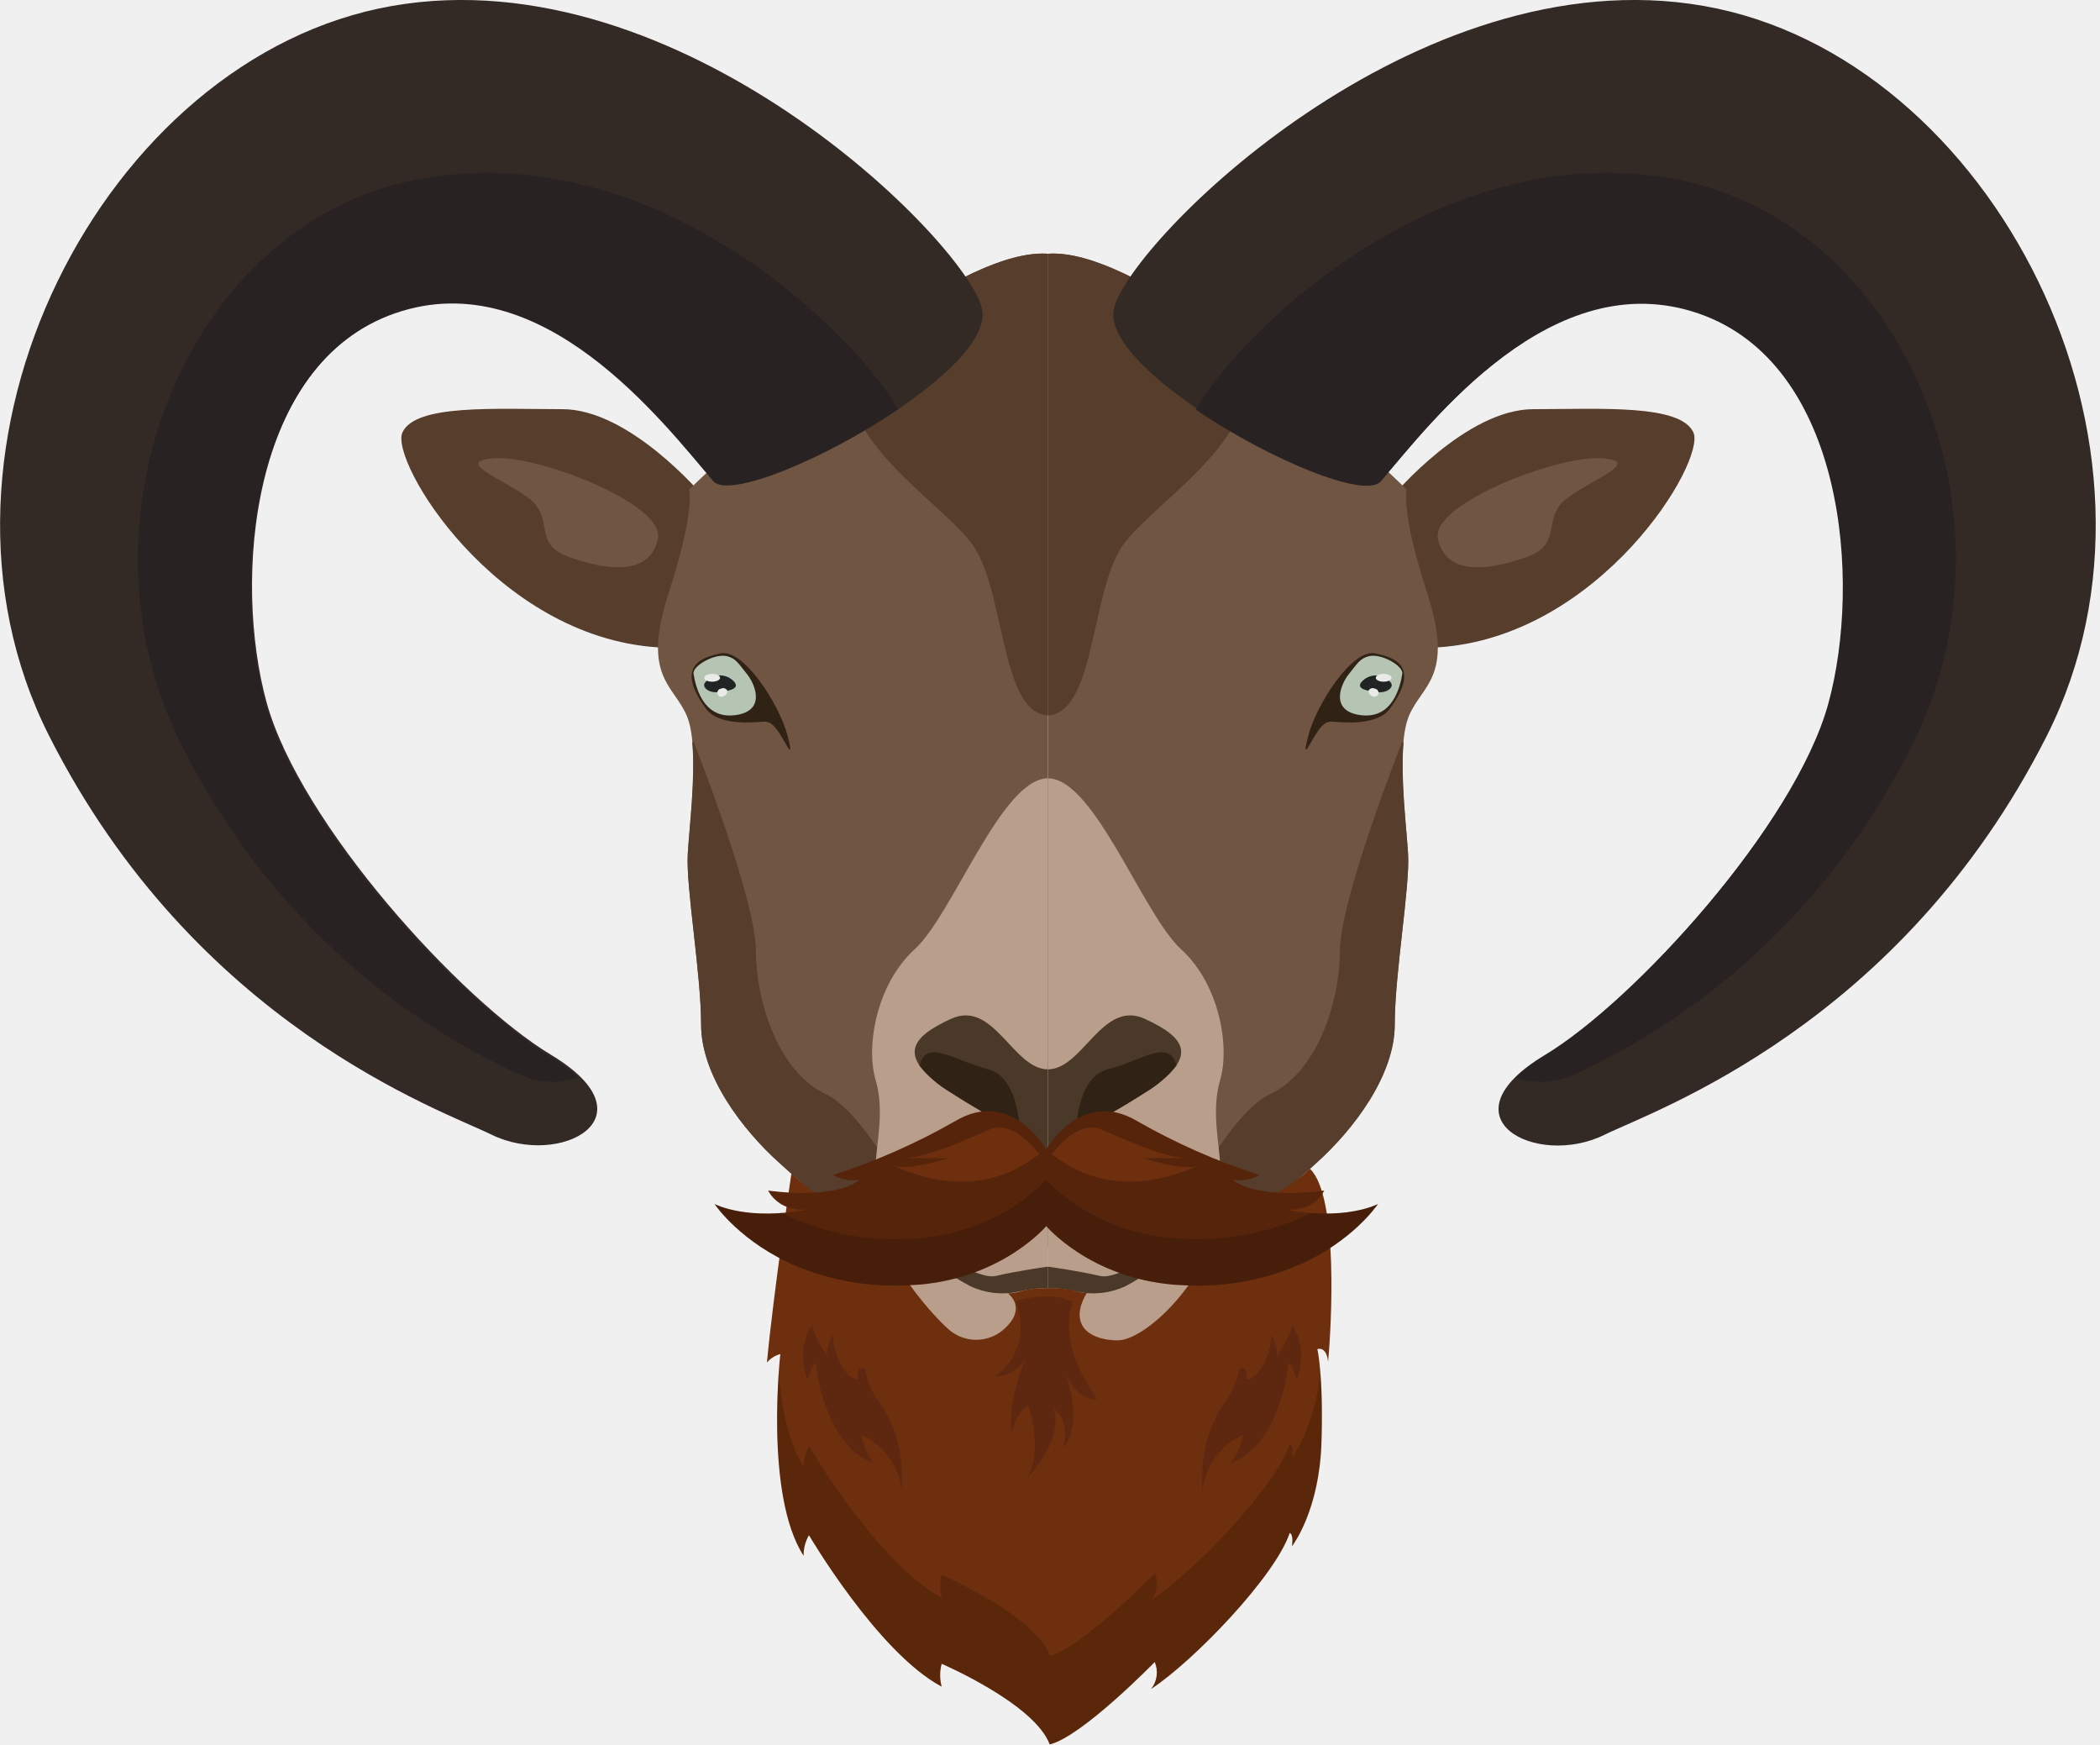
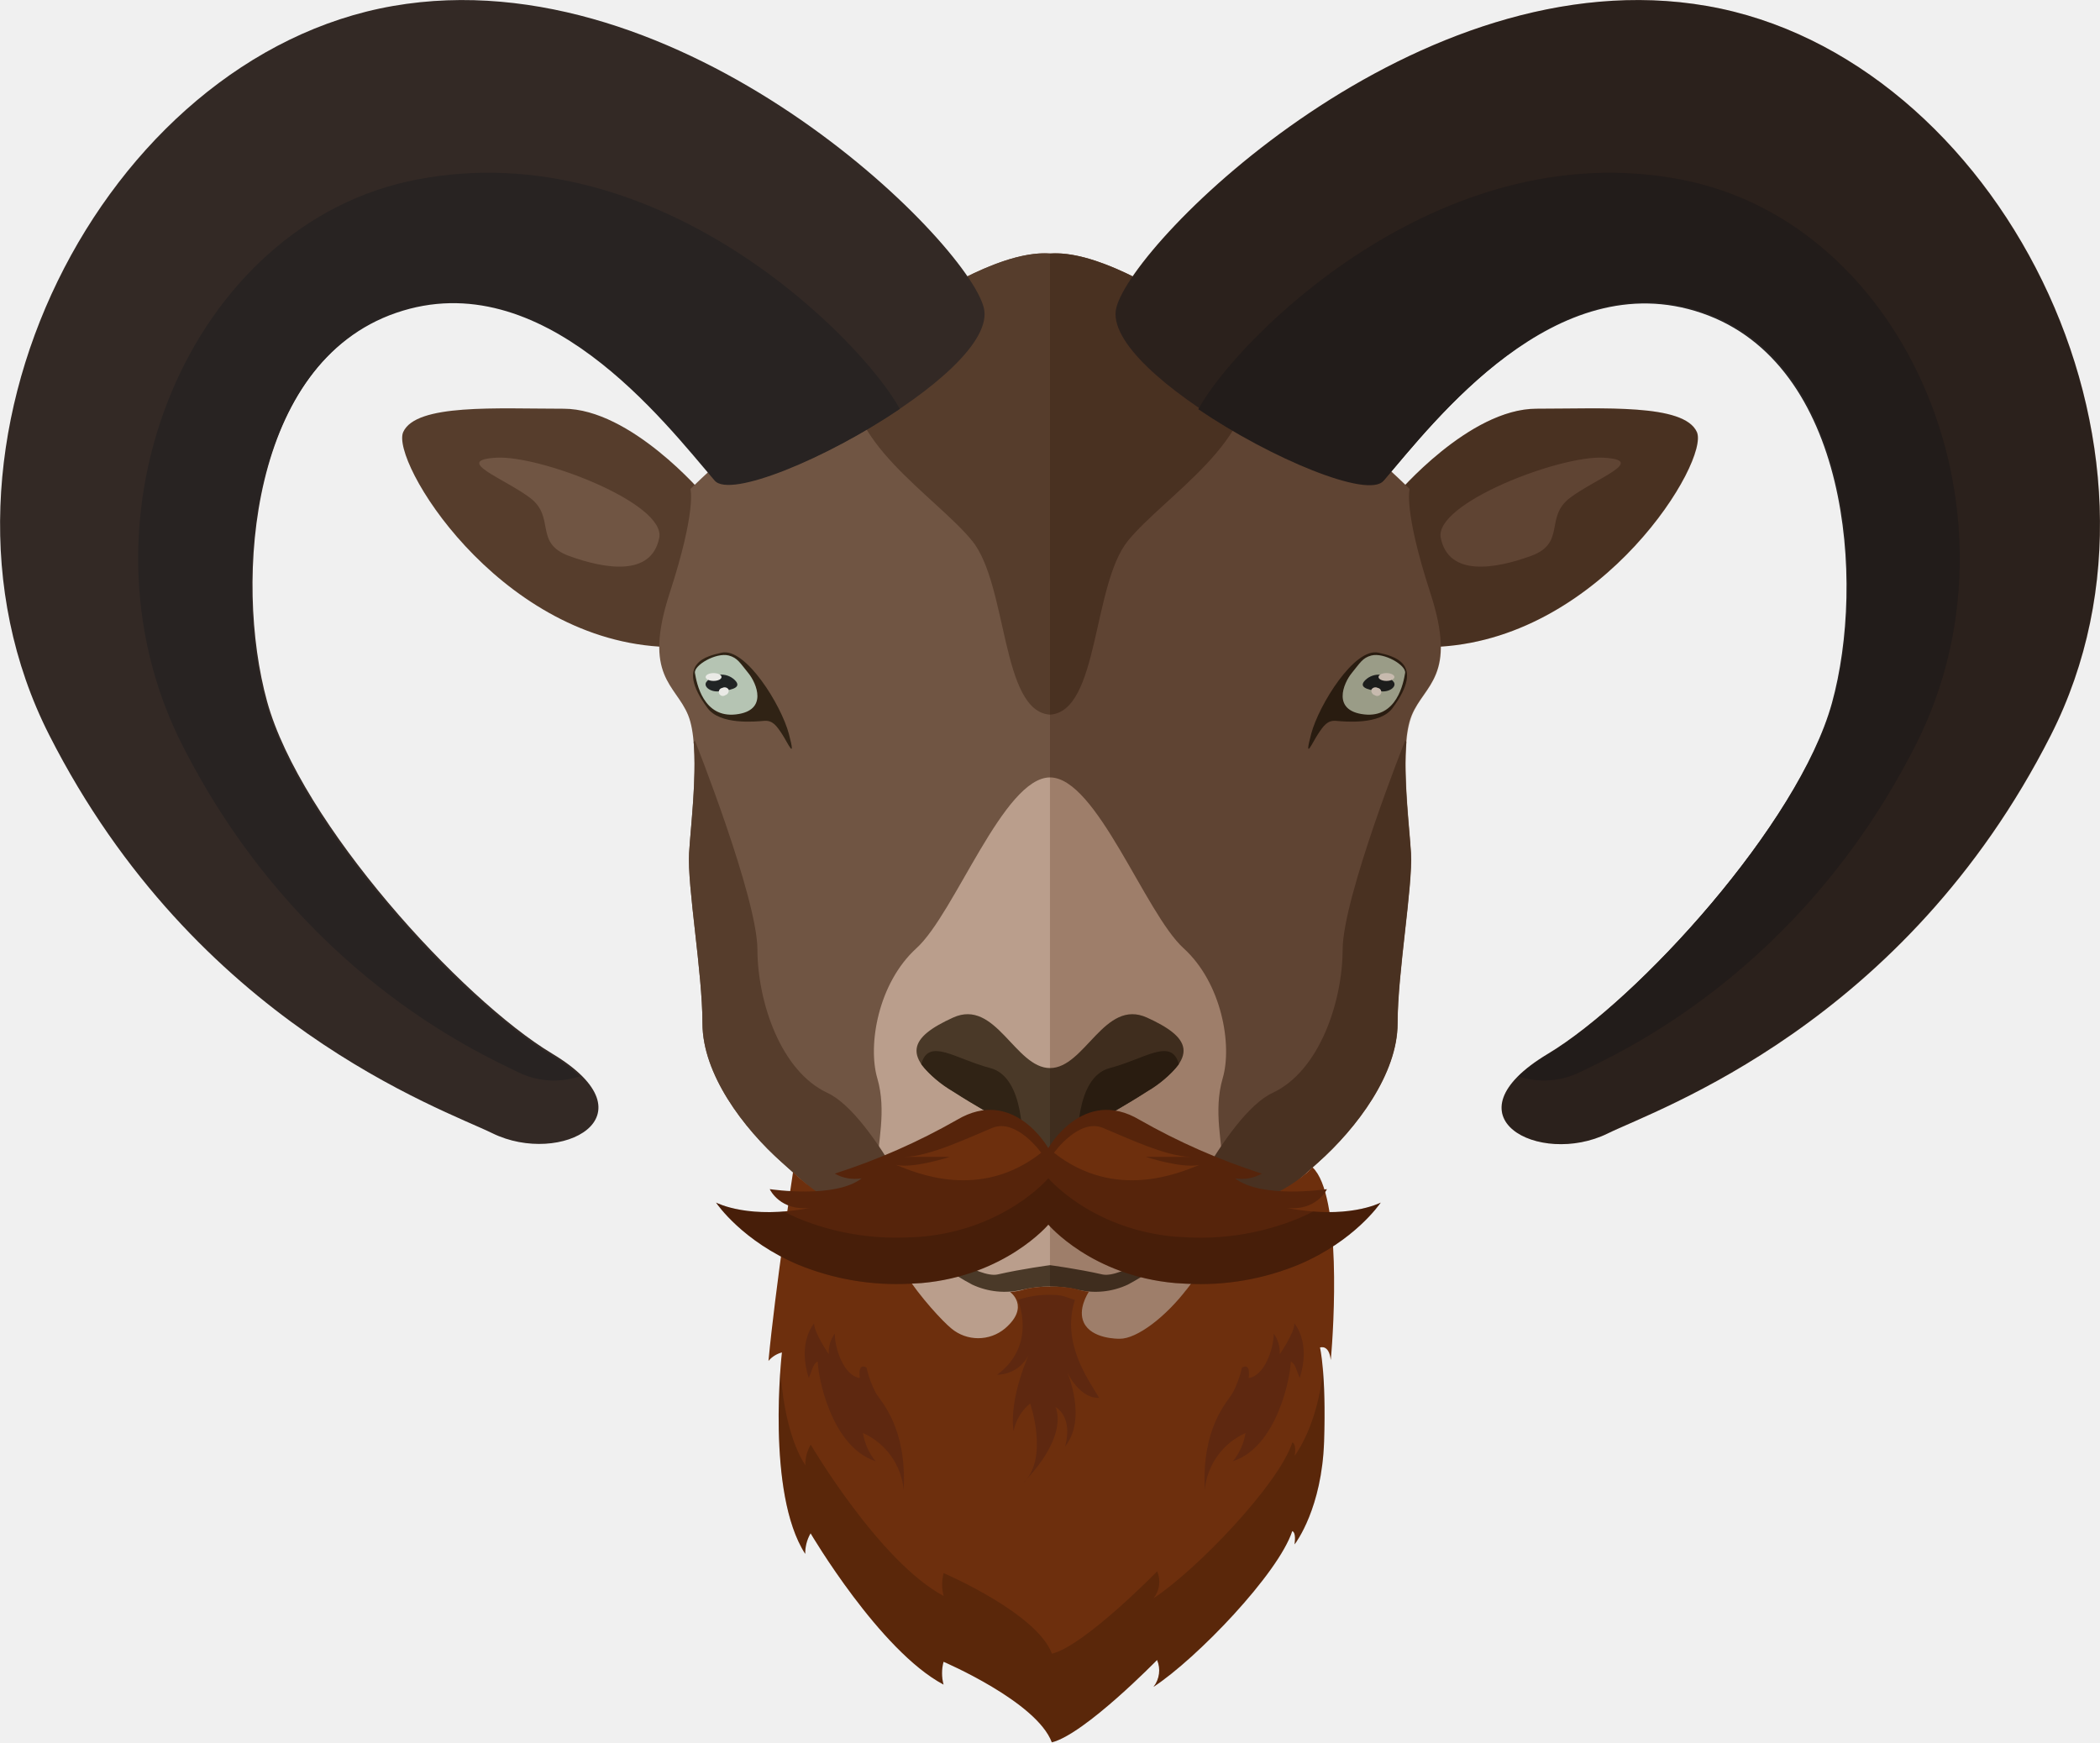
- <svg xmlns="http://www.w3.org/2000/svg" width="301" height="250" viewBox="0 0 301 250" fill="none">
-   <g clip-path="url(#clip0)">
-     <path d="M100.587 70.884C100.587 70.884 90.241 58.637 80.62 58.637C71 58.637 59.525 57.891 57.68 61.979C55.834 66.067 70.974 91.264 94.308 92.772C117.641 94.28 100.587 70.884 100.587 70.884Z" fill="#563D2C" />
-     <path d="M128.842 182.039C128.842 182.039 117.436 171.754 111.882 166.801C106.329 161.847 100.502 154.057 100.502 146.815C100.502 139.574 98.315 127.104 98.588 122.399C98.862 117.694 100.297 107.084 98.46 102.628C96.623 98.171 91.924 97.057 95.811 85.085C99.699 73.112 98.776 70.147 98.776 70.147C98.776 70.147 134.379 35.249 150.202 36.363V178.731L128.842 182.039Z" fill="#705543" />
-     <path d="M126.458 46.922C124.331 48.936 122.767 51.018 122.255 53.066C119.845 62.725 133.917 71.261 139.044 77.569C144.17 83.876 143.17 102.071 150.202 102.533V36.363C144.153 35.935 135.199 40.777 126.458 46.922Z" fill="#563D2C" />
-     <path d="M102.357 68.801C106.065 73.138 143.128 53.769 140.727 44.145C138.327 34.52 97.572 -6.376 56.22 0.848C14.867 8.073 -13.943 63.993 7.041 105.456C28.025 146.918 63.294 159.079 70.428 162.593C80.185 167.401 93.975 160.185 78.972 151.16C66.079 143.404 43.002 118.088 38.209 100.648C33.416 83.207 35.808 51.935 56.792 44.71C77.776 37.486 95.171 60.385 102.357 68.801Z" fill="#332925" />
-     <path d="M59.636 25.753C27.17 31.984 9.544 74.2 26.067 106.878C42.591 139.556 68.479 151.058 74.093 153.826C76.841 155.183 80.011 155.402 82.919 154.434C81.673 153.264 80.3 152.238 78.826 151.375C65.933 143.619 42.848 118.302 38.055 100.862C33.261 83.422 35.714 52.106 56.663 44.882C77.613 37.657 95.025 60.522 102.228 68.947C104.415 71.518 118.265 65.784 128.714 58.663C123.391 48.893 94.427 19.026 59.636 25.753Z" fill="#282322" />
-     <path d="M94.299 77.174C95.299 72.229 77.288 65.296 71 65.665C64.712 66.033 72.102 68.621 75.81 71.415C79.518 74.209 76.314 77.911 81.424 79.771C86.533 81.631 93.18 82.77 94.299 77.174Z" fill="#705543" />
-     <path d="M103.21 93.646C106.628 92.841 111.754 101.145 112.848 105.302C113.942 109.458 112.643 106.484 111.857 105.302C111.071 104.119 110.533 103.322 109.294 103.425C108.055 103.527 103.005 104.042 101.203 101.582C96.375 95.034 101.254 94.109 103.21 93.646Z" fill="#302315" />
-     <path d="M99.408 96.56C99.648 98 100.596 103.03 105.261 102.499C109.926 101.968 108.226 98.008 107.038 96.56C105.85 95.112 105.517 94.392 104.253 94.049C102.441 93.569 99.22 95.446 99.408 96.56Z" fill="#B5C4B3" />
-     <path d="M101.126 97.743C100.476 98.394 101.519 99.32 102.834 99.191C104.15 99.062 106.124 98.805 105.27 97.743C105.013 97.444 104.695 97.204 104.337 97.039C103.98 96.875 103.591 96.79 103.198 96.79C102.804 96.79 102.415 96.875 102.058 97.039C101.7 97.204 101.382 97.444 101.126 97.743Z" fill="#212425" />
-     <path d="M103.21 97.134C103.21 97.443 102.706 97.691 102.074 97.691C101.442 97.691 100.938 97.443 100.938 97.134C100.938 96.826 101.442 96.569 102.074 96.569C102.706 96.569 103.21 96.817 103.21 97.134Z" fill="#EAEAE6" />
-     <path d="M104.227 98.934C104.264 99.104 104.236 99.282 104.147 99.431C104.058 99.581 103.916 99.691 103.749 99.74C103.677 99.793 103.595 99.829 103.507 99.845C103.42 99.862 103.33 99.857 103.244 99.833C103.159 99.809 103.08 99.766 103.013 99.706C102.947 99.646 102.895 99.572 102.862 99.49C102.829 99.407 102.815 99.317 102.822 99.228C102.829 99.139 102.856 99.053 102.901 98.976C102.946 98.899 103.008 98.834 103.083 98.785C103.157 98.736 103.242 98.705 103.33 98.694C103.482 98.611 103.659 98.59 103.826 98.635C103.993 98.679 104.137 98.786 104.227 98.934Z" fill="#EAEAE6" />
-     <path d="M118.367 156.808C111.669 153.68 108.371 143.747 108.345 136.24C108.32 128.732 99.4 106.244 99.4 106.244L99.229 106.441C99.682 111.583 98.785 118.731 98.571 122.399C98.298 127.13 100.485 139.539 100.485 146.815C100.485 154.091 106.312 161.847 111.865 166.801C117.419 171.754 128.842 182.039 128.842 182.039L134.105 181.182C133.798 178.516 125.074 159.936 118.367 156.808Z" fill="#563D2C" />
-     <path d="M150.202 194.791C146.87 194.791 144.221 199.248 139.044 194.791C133.866 190.335 123.494 177.239 127.825 173.066C132.157 168.892 150.202 173.923 150.202 173.923V194.791Z" fill="#BA9E8C" />
-     <path d="M131.807 178.731C131.807 178.731 125.493 170.837 125.493 167.504C125.493 164.17 126.886 159.431 125.493 154.7C124.1 149.969 125.595 141.056 131.098 136.043C136.6 131.029 143.538 111.541 150.202 111.541V181.524C150.202 181.524 141.453 187.455 131.807 178.731Z" fill="#BA9E8C" />
-     <path d="M150.202 153.243C145.204 153.243 142.427 143.216 136.327 146.001C130.226 148.786 128.552 151.572 136.327 156.585C144.102 161.599 145.665 161.042 146.263 166.055C146.861 171.069 146.263 173.477 150.202 173.477V153.243Z" fill="#4A3928" />
-     <path d="M141.658 153.243C136.668 151.94 132.824 148.795 131.781 152.686C133.028 154.262 134.561 155.585 136.301 156.585C142.837 160.802 144.982 161.085 145.853 164.059L146.238 164.196C146.238 164.196 146.682 154.546 141.658 153.243Z" fill="#302315" />
-     <path d="M199.816 70.884C199.816 70.884 210.155 58.637 219.783 58.637C229.412 58.637 240.878 57.891 242.724 61.979C244.569 66.067 229.421 91.264 206.096 92.772C182.771 94.28 199.816 70.884 199.816 70.884Z" fill="#563D2C" />
-     <path d="M171.562 182.039C171.562 182.039 182.968 171.754 188.521 166.801C194.075 161.847 199.902 154.057 199.902 146.815C199.902 139.574 202.089 127.104 201.816 122.399C201.542 117.694 200.107 107.084 201.935 102.628C203.764 98.171 208.48 97.057 204.592 85.085C200.705 73.112 201.628 70.147 201.628 70.147C201.628 70.147 166.017 35.249 150.202 36.363V178.731L171.562 182.039Z" fill="#705543" />
-     <path d="M173.945 46.922C176.073 48.936 177.636 51.018 178.149 53.066C180.558 62.725 166.487 71.261 161.36 77.569C156.234 83.876 157.234 102.071 150.202 102.533V36.363C156.251 35.935 165.196 40.777 173.945 46.922Z" fill="#563D2C" />
-     <path d="M198.048 68.801C194.348 73.138 157.285 53.769 159.686 44.145C162.086 34.521 202.832 -6.376 244.185 0.848C285.537 8.073 314.347 63.993 293.355 105.49C272.363 146.987 237.093 159.113 229.968 162.627C220.211 167.435 206.421 160.219 221.424 151.195C234.317 143.439 257.402 118.122 262.195 100.682C266.989 83.242 264.596 51.969 243.612 44.745C222.629 37.52 205.233 60.385 198.048 68.801Z" fill="#332925" />
-     <path d="M240.46 25.753C272.927 31.984 290.561 74.2 274.037 106.878C257.513 139.556 231.625 151.058 226.021 153.826C223.269 155.183 220.097 155.402 217.186 154.434C218.432 153.264 219.805 152.238 221.279 151.375C234.171 143.619 257.249 118.302 262.05 100.862C266.852 83.422 264.443 52.149 243.459 44.925C222.475 37.7 205.088 60.565 197.894 68.99C195.707 71.561 181.857 65.827 171.408 58.706C176.731 48.893 205.686 19.026 240.46 25.753Z" fill="#282322" />
-     <path d="M206.096 77.174C205.097 72.229 223.116 65.296 229.404 65.665C235.692 66.033 228.293 68.621 224.594 71.415C220.894 74.209 224.09 77.911 218.972 79.771C213.854 81.631 207.224 82.77 206.096 77.174Z" fill="#705543" />
-     <path d="M197.193 93.646C193.776 92.841 188.65 101.145 187.556 105.302C186.462 109.458 187.761 106.484 188.547 105.302C189.333 104.119 189.871 103.322 191.11 103.425C192.349 103.527 197.398 104.042 199.201 101.582C204.029 95.034 199.15 94.109 197.193 93.646Z" fill="#302315" />
-     <path d="M200.995 96.56C200.756 98 199.808 103.03 195.143 102.499C190.478 101.968 192.178 98.008 193.366 96.56C194.553 95.112 194.887 94.392 196.151 94.049C197.962 93.569 201.183 95.446 200.995 96.56Z" fill="#B5C4B3" />
-     <path d="M199.278 97.743C199.936 98.394 198.885 99.32 197.569 99.191C196.254 99.062 194.28 98.805 195.143 97.743C195.4 97.445 195.717 97.206 196.074 97.043C196.431 96.879 196.818 96.794 197.21 96.794C197.603 96.794 197.99 96.879 198.347 97.043C198.704 97.206 199.021 97.445 199.278 97.743Z" fill="#212425" />
-     <path d="M197.193 97.134C197.193 97.443 197.697 97.691 198.321 97.691C198.945 97.691 199.466 97.443 199.466 97.134C199.466 96.826 198.953 96.569 198.321 96.569C197.689 96.569 197.193 96.817 197.193 97.134Z" fill="#EAEAE6" />
-     <path d="M196.177 98.934C196.14 99.104 196.168 99.282 196.257 99.431C196.346 99.581 196.488 99.691 196.655 99.74C196.726 99.793 196.809 99.829 196.897 99.845C196.984 99.862 197.074 99.857 197.16 99.833C197.245 99.809 197.324 99.766 197.39 99.706C197.457 99.646 197.508 99.572 197.542 99.49C197.575 99.407 197.588 99.317 197.582 99.228C197.575 99.139 197.548 99.053 197.503 98.976C197.458 98.899 197.395 98.834 197.321 98.785C197.247 98.736 197.162 98.705 197.074 98.694C196.922 98.611 196.744 98.59 196.578 98.635C196.411 98.679 196.267 98.786 196.177 98.934Z" fill="#EAEAE6" />
-     <path d="M182.028 156.808C188.735 153.68 192.033 143.747 192.058 136.24C192.084 128.732 201.004 106.244 201.004 106.244L201.175 106.441C200.722 111.583 201.611 118.731 201.833 122.399C202.106 127.13 199.919 139.539 199.919 146.815C199.919 154.091 194.083 161.847 188.538 166.801C182.993 171.754 171.562 182.039 171.562 182.039L166.299 181.182C166.606 178.516 175.33 159.936 182.028 156.808Z" fill="#563D2C" />
-     <path d="M150.202 194.791C153.534 194.791 156.14 199.248 161.36 194.791C166.581 190.335 176.91 177.239 172.578 173.066C168.247 168.892 150.202 173.923 150.202 173.923V194.791Z" fill="#BA9E8C" />
-     <path d="M168.597 178.731C168.597 178.731 174.902 170.837 174.902 167.504C174.902 164.17 173.518 159.431 174.902 154.7C176.286 149.969 174.8 141.056 169.298 136.043C163.795 131.029 156.858 111.541 150.202 111.541V181.524C150.202 181.524 158.951 187.455 168.597 178.731Z" fill="#BA9E8C" />
-     <path d="M150.202 153.243C155.2 153.243 157.977 143.216 164.077 146.001C170.178 148.786 171.852 151.572 164.077 156.585C156.302 161.599 154.739 161.042 154.132 166.055C153.525 171.069 154.132 173.477 150.202 173.477V153.243Z" fill="#4A3928" />
-     <path d="M158.746 153.243C163.744 151.94 167.589 148.795 168.631 152.686C167.385 154.262 165.851 155.585 164.111 156.585C157.567 160.802 155.431 161.085 154.559 164.059L154.166 164.196C154.166 164.196 153.713 154.546 158.746 153.243Z" fill="#302315" />
-     <path d="M150.202 181.524C150.202 181.524 146.272 182.039 142.717 182.853C139.992 183.47 133.405 178.568 131.807 178.731C130.209 178.893 136.583 183.016 139.044 184.301C141.299 185.367 143.849 185.627 146.272 185.038C147.559 184.729 148.878 184.576 150.202 184.584V181.524Z" fill="#4A3928" />
-     <path d="M150.202 181.524C150.202 181.524 154.124 182.039 157.686 182.853C160.412 183.47 166.999 178.568 168.597 178.731C170.195 178.893 163.821 183.016 161.36 184.301C159.102 185.367 156.549 185.627 154.124 185.038C152.839 184.729 151.523 184.576 150.202 184.584V181.524Z" fill="#4A3928" />
-     <path d="M190.358 195.134C190.102 192.82 188.82 193.343 188.82 193.343C188.82 193.343 189.718 197.002 189.401 206.832C189.085 216.345 185.411 221.29 185.181 221.59C185.181 221.401 185.454 219.919 184.847 219.679C182.865 225.772 171.177 237.985 165 242.03C165.423 241.492 165.693 240.851 165.783 240.172C165.874 239.493 165.78 238.803 165.513 238.173C165.513 238.173 155.14 248.834 150.458 249.991C148.288 244.147 134.968 238.43 134.968 238.43C134.679 239.502 134.679 240.632 134.968 241.704C125.809 236.828 115.949 219.996 115.949 219.996C115.431 220.893 115.165 221.915 115.18 222.953C109.541 214.211 111.848 194.045 111.848 194.045C111.099 194.244 110.428 194.669 109.926 195.262C110.883 185.055 113.437 168.181 113.437 168.181C119.153 173.52 121.341 173.323 127.851 173.066C123.289 177.059 133.729 188.672 136.079 190.6C137.156 191.507 138.517 192.004 139.924 192.004C141.33 192.004 142.691 191.507 143.768 190.6C147.425 187.455 144.478 185.355 144.478 185.355C144.885 185.346 145.291 185.301 145.691 185.218C146.007 185.157 146.318 185.074 146.622 184.97C147.081 184.857 147.546 184.771 148.015 184.713C148.638 184.635 149.266 184.598 149.894 184.601C150.552 184.601 151.039 184.601 151.167 184.601C151.774 184.624 152.378 184.679 152.979 184.764C153.304 184.811 153.626 184.877 153.944 184.961C154.346 185.064 154.508 185.133 154.85 185.201C155.153 185.267 155.462 185.304 155.773 185.312C155.533 185.681 154.175 187.884 155.029 189.743C156.123 192.134 159.976 192.083 160.156 192.083C165.111 192.151 176.799 179.228 172.596 173.057C175.372 173.258 178.159 172.866 180.773 171.907C183.387 170.948 185.768 169.445 187.761 167.495C191.913 171.446 190.82 190.377 190.358 195.134Z" fill="#6D2F0D" />
-     <g style="mix-blend-mode:multiply" opacity="0.2">
-       <path d="M189.418 206.832C189.102 216.345 185.428 221.29 185.198 221.59C185.198 221.401 185.471 219.919 184.865 219.679C182.882 225.772 171.194 237.985 165.017 242.03C165.44 241.492 165.71 240.851 165.801 240.172C165.891 239.493 165.797 238.803 165.53 238.173C165.53 238.173 155.157 248.834 150.475 249.991C148.305 244.147 134.985 238.43 134.985 238.43C134.696 239.502 134.696 240.632 134.985 241.704C125.826 236.828 115.966 219.996 115.966 219.996C115.448 220.893 115.182 221.915 115.198 222.953C110.849 216.208 111.225 202.658 111.626 196.822C112.028 201.776 113.027 206.858 115.198 210.234C115.182 209.197 115.448 208.175 115.966 207.278C115.966 207.278 125.826 224.11 134.985 228.986C134.696 227.914 134.696 226.784 134.985 225.712C134.985 225.712 148.305 231.428 150.475 237.273C155.157 236.116 165.53 225.455 165.53 225.455C165.797 226.085 165.891 226.775 165.801 227.454C165.71 228.132 165.44 228.774 165.017 229.312C171.16 225.267 182.882 213.028 184.865 206.961C185.471 207.201 185.223 208.675 185.198 208.872C185.403 208.589 188.479 204.458 189.265 196.522C189.505 199.953 189.557 203.395 189.418 206.832Z" fill="#1D1D1B" />
+ <svg xmlns="http://www.w3.org/2000/svg" viewBox="0 0 351.59 291.71">
+   <defs>
+     <style>.cls-1{isolation:isolate;}.cls-2{fill:#563d2c;}.cls-3{fill:#705543;}.cls-4{fill:#ba9e8c;}.cls-5{fill:#4a3928;}.cls-6{fill:#302315;}.cls-7{fill:#b5c4b3;}.cls-8{fill:#212425;}.cls-9{fill:#eaeae6;}.cls-10{fill:#332925;}.cls-11{fill:#282322;}.cls-12{fill:#d9cbc1;}.cls-12,.cls-14{mix-blend-mode:multiply;}.cls-13{fill:#6d2f0d;}.cls-14{fill:#1d1d1b;opacity:0.2;}.cls-15{fill:#5e2810;}.cls-16{fill:#56240b;}</style>
+   </defs>
+   <g class="cls-1">
+     <g id="Layer_1" data-name="Layer 1">
+       <path class="cls-2" d="M166.93,117.66s-12.11-14.29-23.37-14.29-24.69-.87-26.85,3.9,15.56,34.17,42.87,35.93S166.93,117.66,166.93,117.66Z" transform="translate(-49.2 -34.94)" />
+       <path class="cls-3" d="M159.57,125c1.17-5.77-19.91-13.86-27.27-13.43s1.29,3.45,5.63,6.71.59,7.58,6.57,9.75S158.26,131.53,159.57,125Z" transform="translate(-49.2 -34.94)" />
+       <path class="cls-2" d="M283.07,117.66s12.1-14.29,23.37-14.29,24.69-.87,26.85,3.9-15.57,34.17-42.87,35.93S283.07,117.66,283.07,117.66Z" transform="translate(-49.2 -34.94)" />
+       <path class="cls-3" d="M290.42,125c-1.17-5.77,19.92-13.86,27.28-13.43s-1.3,3.45-5.63,6.71-.59,7.58-6.58,9.75S291.74,131.53,290.42,125Z" transform="translate(-49.2 -34.94)" />
+       <path class="cls-3" d="M288.68,134.23c-4.55-14-3.47-17.43-3.47-17.43S243.51,76.08,225,77.38c-18.52-1.3-60.21,39.42-60.21,39.42s1.08,3.46-3.47,17.43,1,15.27,3.1,20.47.48,17.55.15,23.07,2.24,20,2.24,28.49,6.82,17.54,13.32,23.32S200,247.36,200,247.36l25-3.86,25,3.86s13.35-12,19.85-17.78,13.32-14.87,13.32-23.32,2.56-23,2.24-28.49-2-17.87.14-23.07S293.23,148.2,288.68,134.23Z" transform="translate(-49.2 -34.94)" />
+       <path class="cls-4" d="M247.35,193.69c-6.43-5.85-14.56-28.59-22.35-28.59s-15.92,22.74-22.36,28.59-8.18,16.24-6.56,21.77,0,11,0,14.94,7.39,13.1,7.39,13.1c11.29,10.18,21.53,3.26,21.53,3.26s10.24,6.92,21.53-3.26c0,0,7.38-9.21,7.38-13.1s-1.62-9.42,0-14.94S253.79,199.54,247.35,193.69Z" transform="translate(-49.2 -34.94)" />
+       <path class="cls-4" d="M251.19,236.89c-5.08-4.86-26.19,1-26.19,1s-21.12-5.84-26.19-1,7,20.15,13.13,25.35,9.16,0,13.06,0,6.95,5.2,13.06,0S256.26,241.76,251.19,236.89Z" transform="translate(-49.2 -34.94)" />
+       <path class="cls-5" d="M246.53,243.5c-1.87-.22-9.58,5.53-12.77,4.81-4.17-.95-8.76-1.55-8.76-1.55s-4.6.6-8.76,1.55c-3.19.72-10.9-5-12.77-4.81s5.59,5,8.47,6.5a12.79,12.79,0,0,0,8.46.86,20.18,20.18,0,0,1,9.19,0,12.81,12.81,0,0,0,8.47-.86C240.94,248.48,248.39,243.72,246.53,243.5Z" transform="translate(-49.2 -34.94)" />
+       <path class="cls-5" d="M241.24,205.31c-7.14-3.25-10.39,8.45-16.24,8.45s-9.1-11.7-16.24-8.45-9.1,6.5,0,12.35,10.93,5.2,11.63,11.05,0,8.66,4.61,8.66,3.9-2.82,4.6-8.66,2.54-5.2,11.64-11.05S248.39,208.56,241.24,205.31Z" transform="translate(-49.2 -34.94)" />
+       <path class="cls-6" d="M215,213.76c-5.84-1.52-10.34-5.19-11.56-.65h0a18.5,18.5,0,0,0,5.29,4.55c7.65,4.92,10.16,5.25,11.18,8.72l.45.16S220.88,215.28,215,213.76Z" transform="translate(-49.2 -34.94)" />
+       <path class="cls-6" d="M235,213.76c5.85-1.52,10.35-5.19,11.57-.65h0a18.5,18.5,0,0,1-5.29,4.55c-7.66,4.92-10.16,5.25-11.18,8.72l-.46.16S229.11,215.28,235,213.76Z" transform="translate(-49.2 -34.94)" />
+       <path class="cls-6" d="M170,144.22c4-.94,10,8.75,11.28,13.6s-.24,1.38-1.16,0-1.55-2.31-3-2.19-7.36.72-9.47-2.15C162,145.84,167.71,144.76,170,144.22Z" transform="translate(-49.2 -34.94)" />
+       <path class="cls-7" d="M165.55,147.62c.28,1.68,1.39,7.55,6.85,6.93s3.47-5.24,2.08-6.93-1.78-2.53-3.26-2.93C169.1,144.13,165.33,146.32,165.55,147.62Z" transform="translate(-49.2 -34.94)" />
+       <path class="cls-8" d="M167.56,149c-.76.76.46,1.84,2,1.69s3.85-.45,2.85-1.69A3.2,3.2,0,0,0,167.56,149Z" transform="translate(-49.2 -34.94)" />
+       <path class="cls-9" d="M170,148.29c0,.36-.59.65-1.33.65s-1.33-.29-1.33-.65.59-.66,1.33-.66S170,147.92,170,148.29Z" transform="translate(-49.2 -34.94)" />
+       <path class="cls-9" d="M171.19,150.39a.8.8,0,0,1-.56.94.68.68,0,1,1-.49-1.22A.79.79,0,0,1,171.19,150.39Z" transform="translate(-49.2 -34.94)" />
+       <path class="cls-2" d="M187.74,217.92c-7.84-3.65-11.7-15.24-11.73-24s-10.47-35-10.47-35l-.2.23c.53,6-.52,14.34-.77,18.62-.32,5.52,2.24,20,2.24,28.49s6.82,17.54,13.32,23.32S200,247.36,200,247.36l6.16-1h0C205.8,243.25,195.59,221.57,187.74,217.92Z" transform="translate(-49.2 -34.94)" />
+       <path class="cls-2" d="M257.71,96.87c-.6-2.39-2.43-4.82-4.92-7.17C242.55,82.53,232.08,76.88,225,77.38c-7.08-.5-17.56,5.15-27.79,12.32-2.49,2.35-4.32,4.78-4.92,7.17-2.82,11.27,13.65,21.23,19.65,28.59s4.83,28.59,13.06,29.13c8.23-.54,7.06-21.76,13.06-29.13S260.53,108.14,257.71,96.87Z" transform="translate(-49.2 -34.94)" />
+       <path class="cls-10" d="M169,115.23c4.34,5.06,47.72-17.54,44.91-28.77S163.4,27.51,115,35.94,32.88,109.62,57.44,158s65.84,62.57,74.19,66.67c11.42,5.61,27.56-2.81,10-13.34-15.09-9.05-42.1-38.59-47.71-58.94s-2.81-56.84,21.75-65.27S160.59,105.41,169,115.23Z" transform="translate(-49.2 -34.94)" />
+       <path class="cls-11" d="M119,65c-38,7.27-58.63,56.53-39.29,94.66s49.64,51.55,56.21,54.78a13.65,13.65,0,0,0,10.33.71,26.67,26.67,0,0,0-4.79-3.57c-15.09-9.05-42.11-38.59-47.72-58.94S91,95.75,115.52,87.32s44.9,18.25,53.33,28.08c2.56,3,18.77-3.69,31-12C193.62,92,159.72,57.15,119,65Z" transform="translate(-49.2 -34.94)" />
+       <path class="cls-10" d="M281,115.23c-4.33,5.06-47.71-17.54-44.9-28.77S286.6,27.51,335,35.94s82.12,73.68,57.55,122.1-65.85,62.57-74.19,66.67c-11.42,5.61-27.56-2.81-10-13.34,15.09-9.05,42.11-38.59,47.72-58.94s2.81-56.84-21.75-65.27S289.41,105.41,281,115.23Z" transform="translate(-49.2 -34.94)" />
+       <path class="cls-11" d="M330.64,65c38,7.27,58.64,56.53,39.3,94.66s-49.64,51.55-56.2,54.78a13.68,13.68,0,0,1-10.34.71,26.67,26.67,0,0,1,4.79-3.57c15.09-9.05,42.1-38.59,47.72-58.94s2.8-56.84-21.76-65.27-44.91,18.25-53.33,28.08c-2.56,3-18.77-3.69-31-12C256.05,92,289.94,57.15,330.64,65Z" transform="translate(-49.2 -34.94)" />
+       <path class="cls-6" d="M280,144.22c-4-.94-10,8.75-11.28,13.6s.24,1.38,1.16,0,1.55-2.31,3-2.19,7.36.72,9.47-2.15C288,145.84,282.29,144.76,280,144.22Z" transform="translate(-49.2 -34.94)" />
+       <path class="cls-7" d="M284.45,147.62c-.28,1.68-1.39,7.55-6.85,6.93s-3.47-5.24-2.08-6.93,1.78-2.53,3.26-2.93C280.9,144.13,284.67,146.32,284.45,147.62Z" transform="translate(-49.2 -34.94)" />
+       <path class="cls-8" d="M282.44,149c.77.76-.46,1.84-2,1.69s-3.85-.45-2.84-1.69A3.2,3.2,0,0,1,282.44,149Z" transform="translate(-49.2 -34.94)" />
+       <path class="cls-9" d="M280,148.29c0,.36.59.65,1.32.65s1.34-.29,1.34-.65-.6-.66-1.34-.66S280,147.92,280,148.29Z" transform="translate(-49.2 -34.94)" />
+       <path class="cls-9" d="M278.81,150.39a.8.8,0,0,0,.56.94.68.68,0,1,0,.49-1.22A.79.79,0,0,0,278.81,150.39Z" transform="translate(-49.2 -34.94)" />
+       <path class="cls-2" d="M262.25,217.92c7.85-3.65,11.71-15.24,11.74-24s10.47-35,10.47-35l.2.23c-.53,6,.51,14.34.77,18.62.32,5.52-2.24,20-2.24,28.49s-6.83,17.54-13.32,23.32S250,247.36,250,247.36l-6.16-1h0C244.2,243.25,254.41,221.57,262.25,217.92Z" transform="translate(-49.2 -34.94)" />
+       <path class="cls-12" d="M238.06,262.24a60.22,60.22,0,0,0,12-14.88s13.35-12,19.85-17.78,13.32-14.87,13.32-23.32,2.56-23,2.24-28.49c0-.47-.07-1-.11-1.55,0-.24,0-.5-.06-.76,0-.07,0-.15,0-.22-.38-4.55-1-11.13-.58-16.09h0a15.7,15.7,0,0,1,.91-4.45c1.54-3.77,4.86-5.51,4.83-11.5h0c27.3-1.76,45-31.17,42.87-35.93s-15.59-3.9-26.85-3.9c-9,0-18.45,9-21.95,12.73-.52-.5-1.31-1.25-2.36-2.22,9-10.69,28.67-34.78,52.19-26.72,24.56,8.43,27.37,44.92,21.75,65.27s-32.63,49.89-47.72,58.94c-17.54,10.53-1.4,18.95,10,13.34,8.34-4.1,49.63-18.25,74.19-66.67S383.44,44.36,335,35.94c-42.8-7.45-85,29-96.19,45.27l-1.23-.6-.61-.27c-.5-.23-1-.45-1.5-.66l-.71-.28c-.49-.2-1-.38-1.45-.54l-.57-.21c-.66-.22-1.3-.41-1.93-.58l-.29-.07c-.53-.13-1.05-.25-1.56-.34l-.56-.09c-.43-.07-.85-.12-1.27-.15l-.51,0a12.66,12.66,0,0,0-1.63,0V262.24C228.9,262.24,232,267.44,238.06,262.24Z" transform="translate(-49.2 -34.94)" />
+       <path class="cls-13" d="M272,262.64c-.3-2.7-1.8-2.09-1.8-2.09s1.05,4.27.68,15.74c-.37,11.1-4.67,16.87-4.94,17.22,0-.22.32-1.95-.39-2.23-2.32,7.11-16,21.36-23.23,26.08a4.45,4.45,0,0,0,.6-4.5s-12.14,12.44-17.62,13.79c-2.54-6.82-18.13-13.49-18.13-13.49a7.32,7.32,0,0,0,0,3.82c-10.72-5.69-22.26-25.33-22.26-25.33a6.68,6.68,0,0,0-.9,3.45c-6.6-10.2-3.9-33.73-3.9-33.73a4.44,4.44,0,0,0-2.25,1.42c1.12-11.91,4.11-31.6,4.11-31.6,6.69,6.23,9.25,6,16.87,5.7-5.34,4.66,6.88,18.21,9.63,20.46a7,7,0,0,0,9,0c4.28-3.67.83-6.12.83-6.12a7.9,7.9,0,0,0,1.42-.16,8.12,8.12,0,0,0,1.09-.29,14.35,14.35,0,0,1,1.63-.3,17.23,17.23,0,0,1,2.2-.13c.77,0,1.34,0,1.49,0a20.8,20.8,0,0,1,2.12.19,9.91,9.91,0,0,1,1.13.23c.47.12.66.2,1.06.28a5.91,5.91,0,0,0,1.08.13c-.28.43-1.87,3-.87,5.17,1.28,2.79,5.79,2.73,6,2.73,5.8.08,19.48-15,14.56-22.2a23.05,23.05,0,0,0,17.75-6.49C273.82,235,272.54,257.09,272,262.64Z" transform="translate(-49.2 -34.94)" />
+       <path class="cls-14" d="M270.9,276.29c-.37,11.1-4.67,16.87-4.94,17.22,0-.22.32-1.95-.39-2.23-2.32,7.11-16,21.36-23.23,26.08a4.45,4.45,0,0,0,.6-4.5s-12.14,12.44-17.62,13.79c-2.54-6.82-18.13-13.49-18.13-13.49a7.32,7.32,0,0,0,0,3.82c-10.72-5.69-22.26-25.33-22.26-25.33a6.68,6.68,0,0,0-.9,3.45c-5.09-7.87-4.65-23.68-4.18-30.49.47,5.78,1.64,11.71,4.18,15.65a6.68,6.68,0,0,1,.9-3.45s11.54,19.64,22.26,25.33a7.32,7.32,0,0,1,0-3.82s15.59,6.67,18.13,13.49c5.48-1.35,17.62-13.79,17.62-13.79a4.45,4.45,0,0,1-.6,4.5c7.19-4.72,20.91-19,23.23-26.08.71.28.42,2,.39,2.23.24-.33,3.84-5.15,4.76-14.41A108.92,108.92,0,0,1,270.9,276.29Z" transform="translate(-49.2 -34.94)" />
+       <path class="cls-15" d="M265.9,256.5s2.85,3.15.9,9.14c-.6-1.38-.68-2.32-1.5-2.77,0,2.32-2.17,14.24-9.67,16.71a10,10,0,0,0,2.1-4.72,11.61,11.61,0,0,0-6.82,9.52c-.53-10.34,3.67-14.62,4.65-16.19a17.14,17.14,0,0,0,1.57-4.27s1.5-1.05,1.12,1.72c2.63-.3,4.2-4.87,4.2-7.42a5.23,5.23,0,0,1,1,3.45S266,258,265.9,256.5Z" transform="translate(-49.2 -34.94)" />
+       <path class="cls-15" d="M185.51,256.5s-2.85,3.15-.9,9.14c.6-1.38.68-2.32,1.5-2.77,0,2.32,2.17,14.24,9.67,16.71a10,10,0,0,1-2.1-4.72,11.61,11.61,0,0,1,6.82,9.52c.53-10.34-3.67-14.62-4.65-16.19a17.14,17.14,0,0,1-1.57-4.27s-1.5-1.05-1.12,1.72c-2.63-.3-4.2-4.87-4.2-7.42a5.23,5.23,0,0,0-1,3.45S185.44,258,185.51,256.5Z" transform="translate(-49.2 -34.94)" />
+       <path class="cls-15" d="M216.13,265.11a6,6,0,0,0,5.54-3.89s-3.59,7.6-2.77,13.32a8,8,0,0,1,2.77-4.63s3.3,9.45-1.35,13.49c8.1-8.24,5.59-12.89,5.59-12.89s3,1.5,1.61,6.6c3.75-4.65.35-12.44.35-12.44s2,4.43,5.35,4.31c-1.5-2.67-6.45-9-4.05-16.41-1.63-.46-1.9-.84-3.92-.84a16.18,16.18,0,0,0-5.64.84S222.93,260.09,216.13,265.11Z" transform="translate(-49.2 -34.94)" />
+       <path class="cls-16" d="M280.37,236.28c-.19.27-4.39,6.4-13.62,10.34a43.19,43.19,0,0,1-18.89,3.25l-1.88-.11c-14.06-1.24-21.26-9.79-21.26-9.79s-7.19,8.55-21.24,9.79l-2,.11a43.36,43.36,0,0,1-18.55-3.15c-9.39-3.94-13.67-10.17-13.85-10.44.25.12,5.63,2.86,15.73.89-4.92.54-6.65-2.94-6.74-3.14.4.05,11,1.61,15.39-1.81a6.77,6.77,0,0,1-4.5-.79,107.71,107.71,0,0,0,20.46-9c9.45-5.62,15.29,4.73,15.29,4.73s5.85-10.35,15.29-4.73a108,108,0,0,0,20.46,9,6.71,6.71,0,0,1-4.49.79c4.41,3.42,15,1.86,15.39,1.81-.09.2-1.82,3.68-6.73,3.14C274.73,239.14,280.12,236.4,280.37,236.28Z" transform="translate(-49.2 -34.94)" />
+       <path class="cls-14" d="M280.37,236.28c-.19.27-4.39,6.4-13.62,10.34a43.19,43.19,0,0,1-18.89,3.25l-1.88-.11c-14.06-1.24-21.26-9.79-21.26-9.79s-7.19,8.55-21.24,9.79l-2,.11a43.36,43.36,0,0,1-18.55-3.15c-9.39-3.94-13.67-10.17-13.85-10.44.21.1,4.06,2.06,11.29,1.49.81.41,1.66.81,2.56,1.19a43.07,43.07,0,0,0,18.55,3.14c.65,0,1.31-.06,2-.1,14.05-1.25,21.24-9.79,21.24-9.79s7.2,8.54,21.26,9.79c.63,0,1.26.08,1.88.1a43.22,43.22,0,0,0,18.89-3.23c.82-.36,1.59-.71,2.33-1.09C276.31,238.34,280.15,236.38,280.37,236.28Z" transform="translate(-49.2 -34.94)" />
+       <path class="cls-13" d="M225.66,227.94s4.16-5.84,8.21-4.16,10.68,4.84,14.73,4.84H241s6.07,2,9,1.35C246.69,231.31,235.91,236,225.66,227.94Z" transform="translate(-49.2 -34.94)" />
+       <path class="cls-13" d="M223.53,227.94s-4.16-5.84-8.21-4.16-10.68,4.84-14.73,4.84h7.65s-6.07,2-9,1.35C202.5,231.31,213.28,236,223.53,227.94Z" transform="translate(-49.2 -34.94)" />
    </g>
-     <path d="M185.146 189.872C185.146 189.872 187.581 192.571 185.915 197.705C185.403 196.522 185.334 195.717 184.634 195.331C184.634 197.319 182.78 207.535 176.372 209.652C177.313 208.484 177.932 207.089 178.166 205.607C176.561 206.327 175.176 207.461 174.152 208.895C173.128 210.329 172.502 212.009 172.339 213.765C171.886 204.904 175.475 201.236 176.312 199.89C176.919 198.736 177.37 197.505 177.653 196.231C177.653 196.231 178.935 195.331 178.61 197.705C180.857 197.448 182.199 193.531 182.199 191.346C182.823 192.199 183.125 193.247 183.053 194.303C183.053 194.303 185.232 191.157 185.146 189.872Z" fill="#5E2810" />
-     <path d="M116.462 189.872C116.462 189.872 114.027 192.571 115.693 197.705C116.206 196.522 116.274 195.717 116.975 195.331C116.975 197.319 118.829 207.535 125.237 209.652C124.296 208.484 123.677 207.089 123.442 205.607C125.047 206.327 126.433 207.461 127.457 208.895C128.48 210.329 129.106 212.009 129.269 213.765C129.722 204.904 126.134 201.236 125.296 199.89C124.689 198.736 124.238 197.505 123.955 196.231C123.955 196.231 122.673 195.331 122.998 197.705C120.751 197.448 119.41 193.531 119.41 191.346C118.786 192.199 118.483 193.247 118.555 194.303C118.555 194.303 116.402 191.157 116.462 189.872Z" fill="#5E2810" />
-     <path d="M142.623 197.251C143.655 197.237 144.659 196.912 145.504 196.317C146.348 195.722 146.994 194.886 147.357 193.917C147.357 193.917 144.29 200.43 144.99 205.332C145.297 203.775 146.134 202.372 147.357 201.364C147.357 201.364 150.176 209.463 146.203 212.926C153.124 205.864 150.979 201.879 150.979 201.879C150.979 201.879 153.543 203.164 152.355 207.535C155.559 203.55 152.654 196.874 152.654 196.874C152.654 196.874 154.363 200.67 157.225 200.567C155.943 198.279 151.714 192.854 153.765 186.504C152.372 186.11 152.141 185.784 150.416 185.784C148.779 185.736 147.148 185.98 145.597 186.504C145.597 186.504 148.433 192.948 142.623 197.251Z" fill="#5E2810" />
-     <path d="M197.51 172.543C197.347 172.774 193.759 178.028 185.873 181.404C180.769 183.534 175.253 184.486 169.733 184.19L168.127 184.096C156.114 183.033 149.963 175.705 149.963 175.705C149.963 175.705 143.82 183.033 131.815 184.096L130.107 184.19C124.69 184.464 119.28 183.543 114.258 181.49C106.235 178.114 102.578 172.774 102.424 172.543C102.638 172.646 107.235 174.994 115.864 173.306C111.66 173.768 110.182 170.786 110.105 170.615C110.447 170.658 119.504 171.994 123.254 169.063C121.933 169.291 120.574 169.052 119.41 168.386C125.488 166.43 131.346 163.845 136.89 160.673C144.964 155.857 149.954 164.727 149.954 164.727C149.954 164.727 154.952 155.857 163.018 160.673C168.563 163.844 174.421 166.429 180.499 168.386C179.338 169.054 177.981 169.294 176.662 169.063C180.43 171.994 189.478 170.658 189.811 170.615C189.735 170.786 188.256 173.768 184.061 173.306C192.691 174.994 197.296 172.646 197.51 172.543Z" fill="#56240B" />
-     <g style="mix-blend-mode:multiply" opacity="0.2">
-       <path d="M197.51 172.543C197.347 172.774 193.759 178.028 185.873 181.404C180.769 183.534 175.253 184.486 169.733 184.19L168.127 184.096C156.114 183.033 149.963 175.705 149.963 175.705C149.963 175.705 143.82 183.033 131.815 184.096L130.107 184.19C124.69 184.464 119.28 183.543 114.258 181.49C106.235 178.114 102.578 172.774 102.424 172.543C102.604 172.629 105.893 174.308 112.07 173.82C112.763 174.171 113.489 174.514 114.258 174.84C119.278 176.897 124.691 177.816 130.107 177.531C130.662 177.531 131.226 177.479 131.815 177.445C143.82 176.374 149.963 169.055 149.963 169.055C149.963 169.055 156.114 176.374 168.127 177.445C168.665 177.445 169.204 177.514 169.733 177.531C175.252 177.831 180.767 176.885 185.873 174.763C186.573 174.454 187.231 174.154 187.863 173.828C194.041 174.308 197.322 172.629 197.51 172.543Z" fill="#1D1D1B" />
-     </g>
-     <path d="M150.766 165.395C150.766 165.395 154.32 160.39 157.78 161.83C161.241 163.27 166.905 165.978 170.366 165.978H163.872C163.872 165.978 169.058 167.692 171.562 167.135C168.734 168.284 159.523 172.303 150.766 165.395Z" fill="#6D2F0D" />
-     <path d="M148.946 165.395C148.946 165.395 145.392 160.39 141.931 161.83C138.471 163.27 132.806 165.978 129.346 165.978H135.882C135.882 165.978 130.696 167.692 128.193 167.135C130.978 168.284 140.188 172.303 148.946 165.395Z" fill="#6D2F0D" />
  </g>
-   <defs>
-     <clipPath id="clip0">
-       <path d="M0 0H300.395V250H0V0Z" fill="white" />
-     </clipPath>
-   </defs>
</svg>
